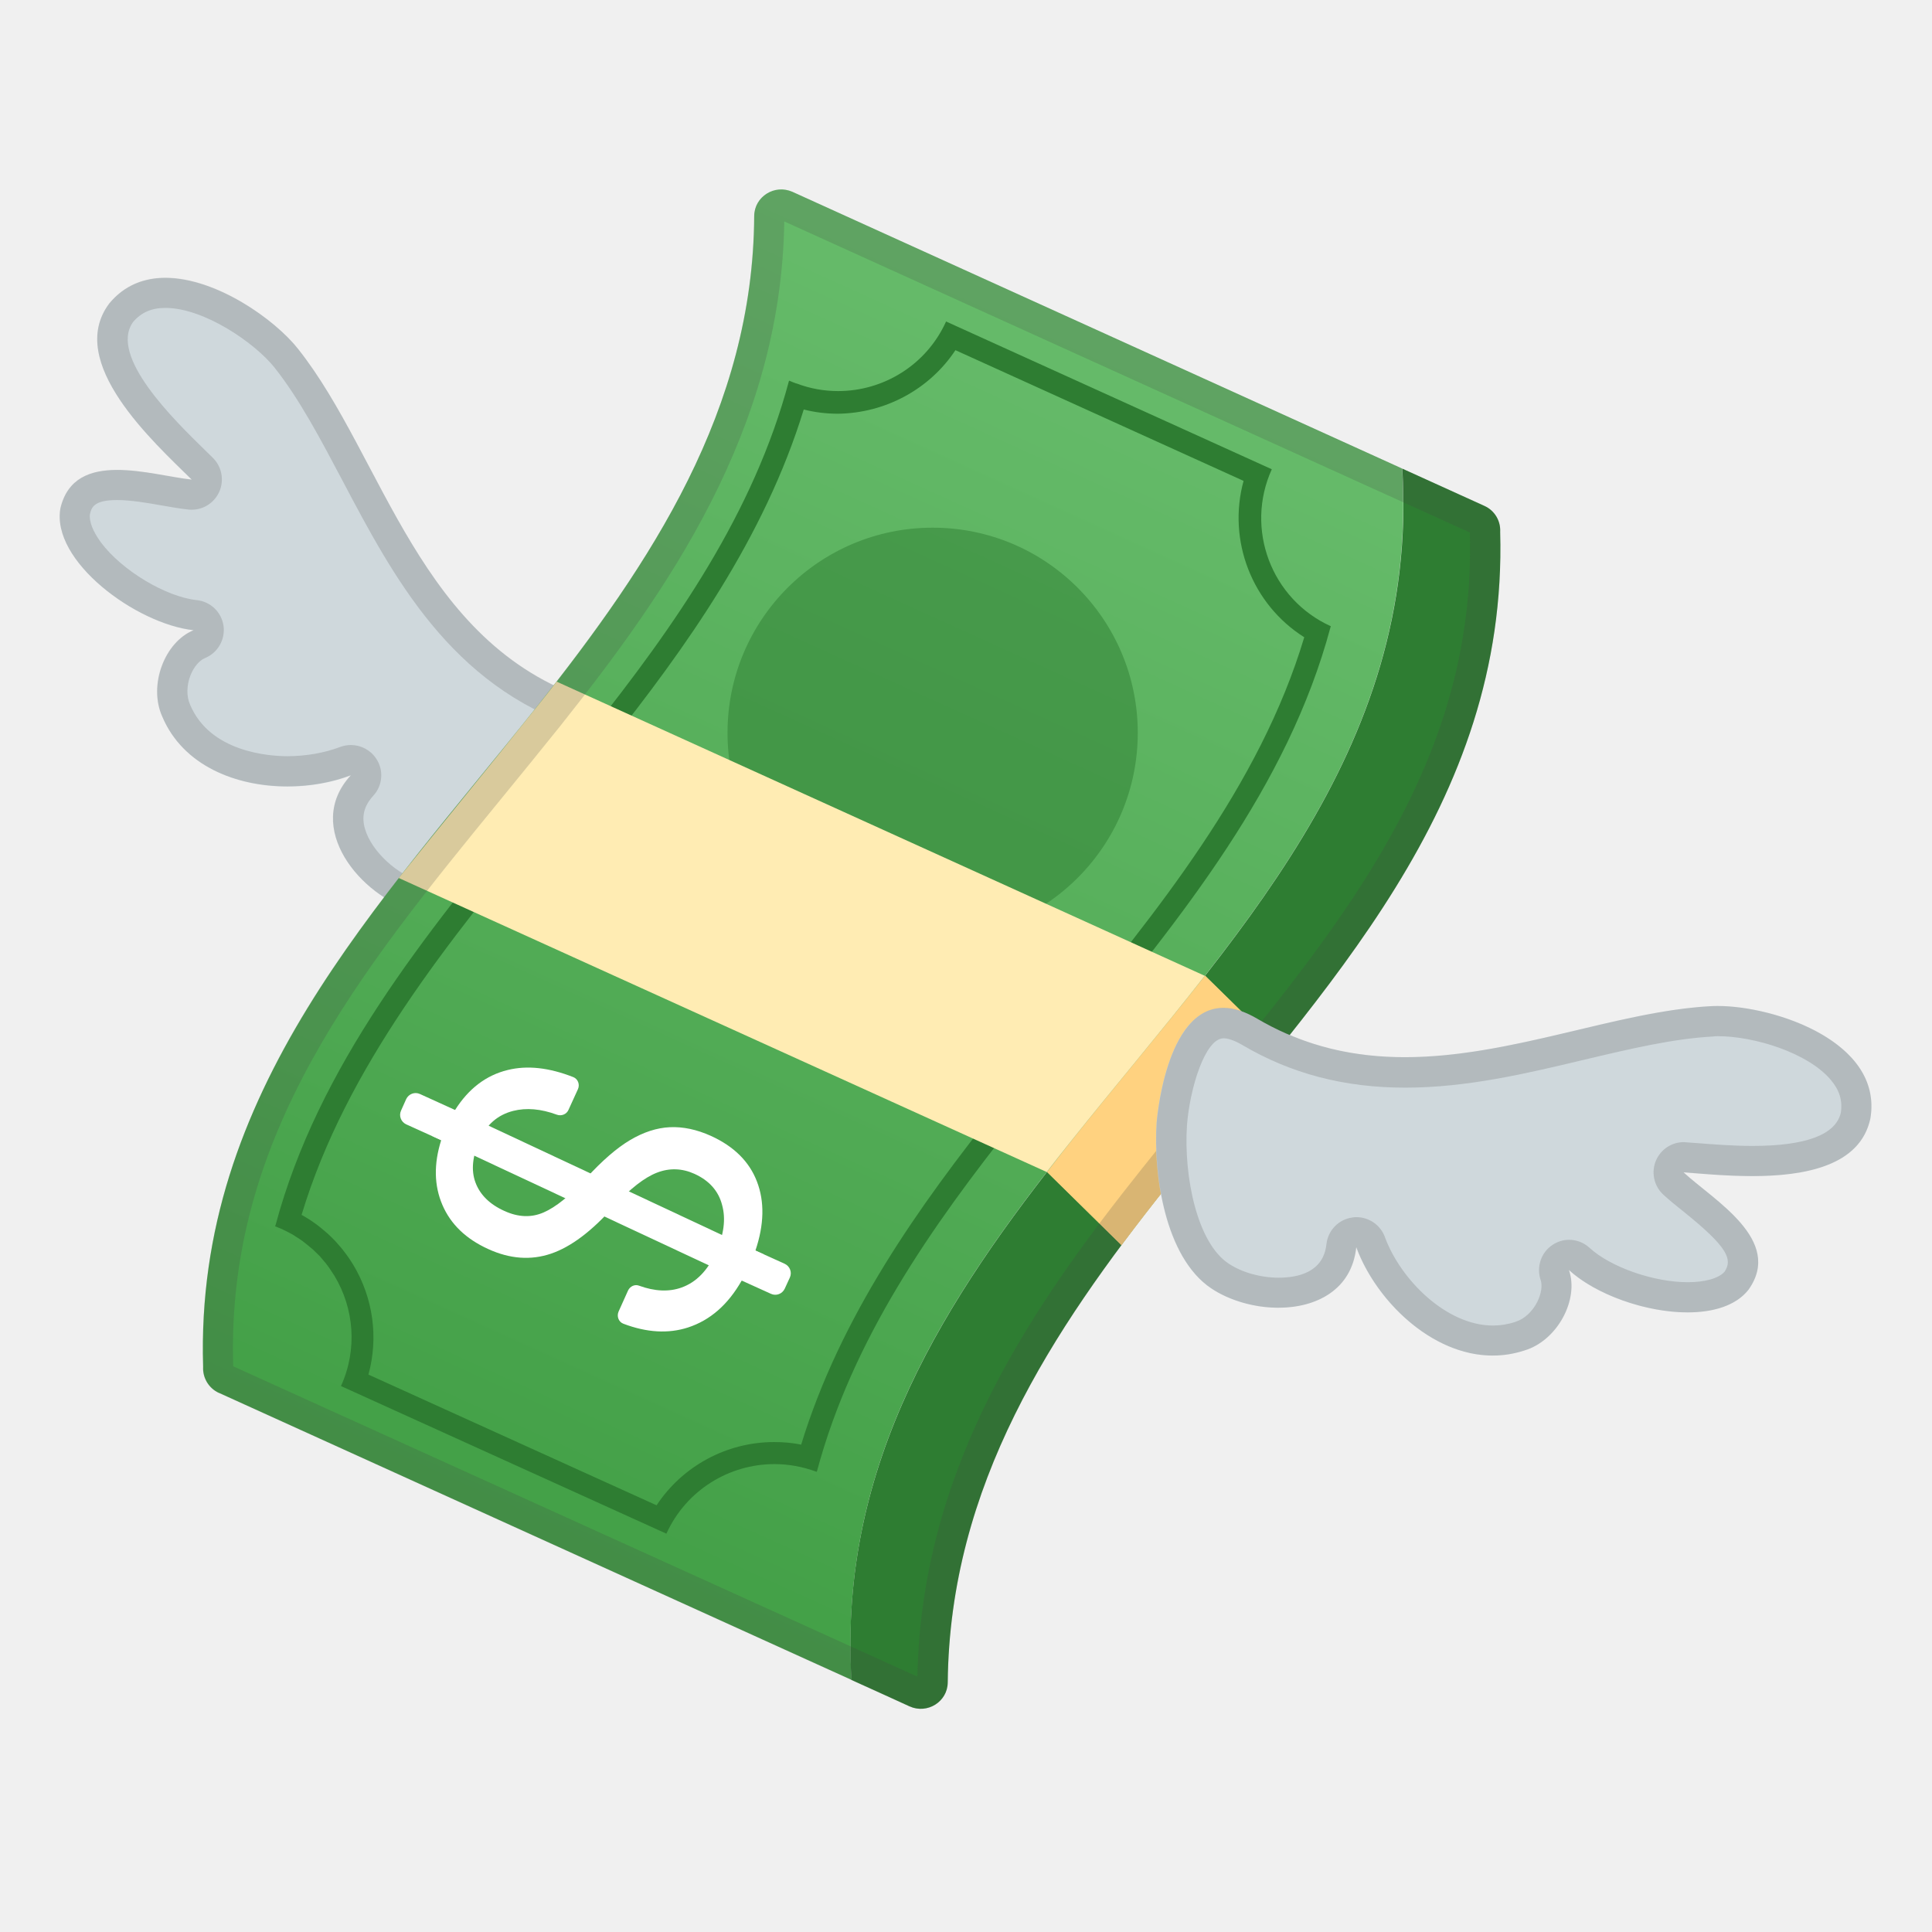
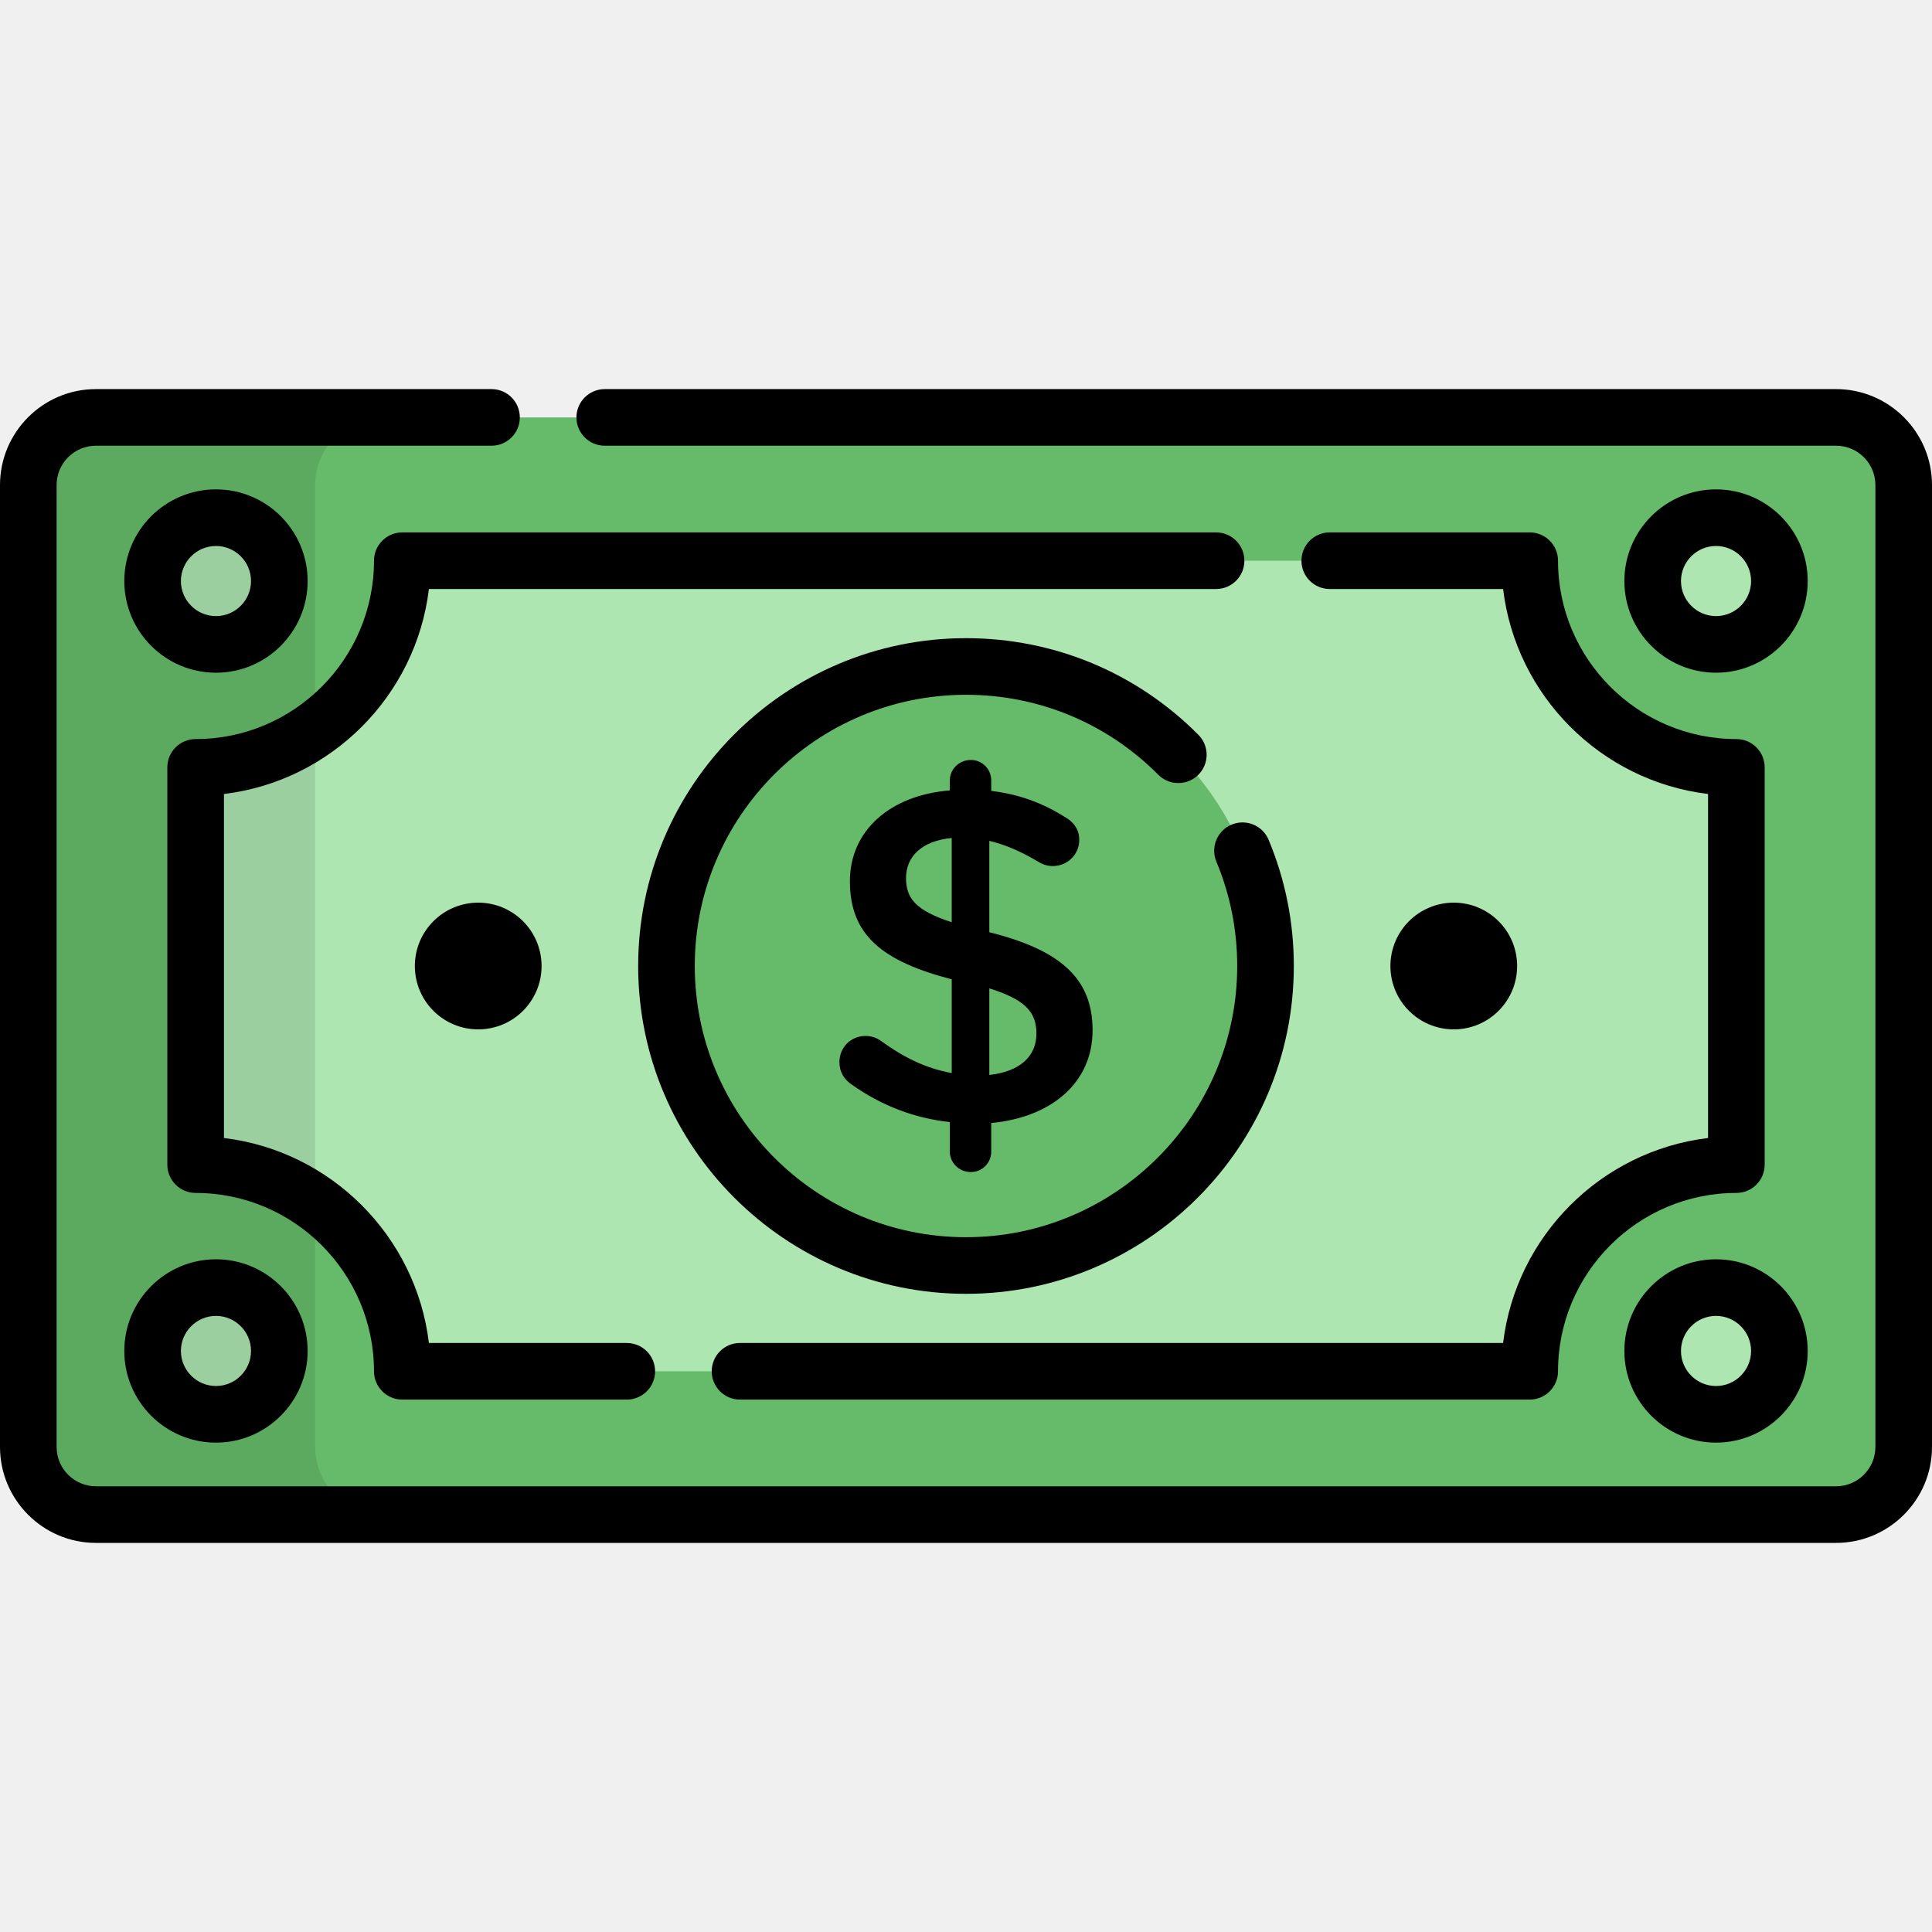
- <svg xmlns="http://www.w3.org/2000/svg" xmlns:xlink="http://www.w3.org/1999/xlink" enable-background="new 0 0 128 128" viewBox="0 0 128 128">
-   <linearGradient id="a">
-     <stop offset="0" stop-color="#43a047" />
-     <stop offset=".999" stop-color="#66bb6a" />
-   </linearGradient>
-   <linearGradient id="b" gradientTransform="matrix(.9107 .4132 -.4132 .9107 35.127 -35.955)" gradientUnits="userSpaceOnUse" x1="41.675" x2="41.675" xlink:href="#a" y1="37.183" y2="37.183" />
-   <linearGradient id="c" gradientTransform="matrix(.9107 .4132 -.4132 .9107 35.127 -35.955)" gradientUnits="userSpaceOnUse" x1="56.665" x2="56.665" xlink:href="#a" y1="125.3" y2="37.567" />
-   <path d="m12.7 31.78c-2.69-.28-7.75-2.06-8.69 1.89-.64 3.5 5 7.67 8.82 8.09-1.92.78-3.01 3.65-2.07 5.73 1.99 4.7 8.4 5.45 12.49 3.88-3.17 3.43.64 8.04 4.26 9.02s8.32-2.17 10.65-4.48c0 0 7.33-7.41.81-9.57-11.2-3.71-13.53-16.01-19.19-23.18-2.22-2.84-9.14-7.17-12.54-3.05-2.93 3.89 2.96 9.2 5.46 11.67z" fill="#cfd8dc" />
-   <path d="m10.96 20.4c2.56 0 5.94 2.32 7.25 3.98 1.64 2.08 3.01 4.68 4.47 7.44 3.36 6.37 7.17 13.59 15.66 16.4.77.26 1.21.57 1.3.95.3 1.24-1.49 3.89-2.89 5.31-2.04 2.03-5.37 4.09-7.79 4.09-.33 0-.64-.04-.92-.11-1.7-.46-3.43-2.05-3.86-3.55-.24-.83-.06-1.52.55-2.19.63-.68.71-1.71.18-2.48-.38-.56-1.01-.88-1.66-.88-.24 0-.48.04-.72.13-1.02.39-2.26.61-3.49.61-1.17 0-5.11-.25-6.44-3.4-.01-.02-.01-.03-.02-.05-.23-.52-.22-1.25.04-1.91.22-.55.59-.99.96-1.14.85-.35 1.35-1.22 1.23-2.13-.13-.91-.85-1.61-1.77-1.71-2.06-.22-4.97-1.97-6.35-3.82-.53-.72-.8-1.4-.73-1.88.11-.47.29-.93 1.8-.93.92 0 2.01.19 2.97.36.62.11 1.21.21 1.76.27.07.01.14.01.21.01.77 0 1.47-.44 1.81-1.15.36-.77.2-1.68-.4-2.28l-.49-.48c-2.09-2.04-6.43-6.27-4.8-8.53.54-.63 1.22-.93 2.14-.93m0-2c-1.4 0-2.71.48-3.72 1.7-2.93 3.9 2.95 9.2 5.46 11.67-1.33-.14-3.23-.64-4.94-.64-1.75 0-3.28.53-3.76 2.53-.64 3.5 5 7.67 8.82 8.09-1.92.78-3.01 3.65-2.07 5.73 1.38 3.26 4.9 4.62 8.29 4.62 1.49 0 2.95-.26 4.2-.74-3.17 3.43.64 8.04 4.26 9.02.47.13.95.18 1.45.18 3.35 0 7.17-2.65 9.2-4.67 0 0 7.33-7.41.81-9.57-11.2-3.71-13.53-16.01-19.19-23.18-1.56-1.99-5.46-4.74-8.81-4.74z" fill="#424242" opacity=".2" />
-   <path d="m57.68 15.11.07.03" fill="url(#b)" />
-   <path d="m70.82 75.78c10.68-13.43 23.21-25.84 22.08-44.73l-.08-.04-40.32-18.3c-1.17-.53-2.52.31-2.53 1.6-.07 12.82-6.82 22.98-14.42 32.54-10.46 13.15-22.65 25.46-22.09 43.7-.04.71.35 1.41 1.04 1.73h.01c5.33 2.42 31.07 14.1 39.34 17.85 1.56.71 2.49 1.13 2.56 1.16l.01.01c-.88-14.41 6.25-25.27 14.4-35.52z" fill="url(#c)" />
-   <path d="m63.3 23.2 19.09 8.66c-1.08 3.94.55 8.17 4.02 10.36-2.95 9.85-9.75 18.17-16.33 26.22l-.07.08c-1.27 1.56-2.59 3.17-3.86 4.77-5.27 6.62-10.47 13.91-13.07 22.42-.59-.12-1.18-.17-1.79-.17-3.16 0-6.08 1.6-7.79 4.19l-19.09-8.66c.67-2.44.32-5.07-1.01-7.28-.06-.09-.12-.19-.18-.28l-.05-.08c-.07-.1-.14-.2-.21-.3-.08-.11-.17-.22-.25-.33-.08-.1-.17-.21-.29-.34-.08-.09-.15-.18-.23-.26-.15-.16-.31-.31-.47-.46-.08-.07-.16-.14-.28-.24-.14-.12-.28-.23-.42-.34-.09-.07-.18-.13-.28-.2-.14-.1-.29-.2-.48-.31-.08-.05-.16-.1-.24-.14-.01-.01-.03-.01-.04-.02 2.96-9.82 9.74-18.12 16.31-26.16l.07-.08c1.27-1.56 2.59-3.17 3.86-4.77 5.24-6.59 10.42-13.84 13.03-22.35.74.19 1.5.28 2.27.28 3.16-.04 6.08-1.64 7.78-4.21m-.62-1.9c-1.31 2.9-4.17 4.61-7.15 4.61-.92 0-1.86-.16-2.77-.51v.01c-.16-.06-.32-.12-.48-.19l-.01.02c-2.33 8.73-7.51 16.17-13.19 23.3-1.29 1.62-2.6 3.23-3.92 4.83-7.05 8.62-14.08 17.25-16.91 27.82l-.03.05c.01 0 .01 0 .02.01.14.06.29.12.44.18.03.01.05.03.08.04.19.09.37.18.55.28.08.04.15.09.23.14.13.08.25.16.37.24.08.05.16.11.23.17.12.09.24.19.36.29.08.07.16.13.24.2.14.13.27.26.4.39.08.08.15.16.22.25s.15.17.22.26.14.19.21.28l.18.27c.06.1.13.19.19.29 1.29 2.14 1.54 4.86.43 7.3l21.56 9.78c1.32-2.9 4.17-4.61 7.16-4.61.93 0 1.87.17 2.79.51l.03-.04v-.01c2.34-8.71 7.52-16.13 13.19-23.26 1.29-1.62 2.6-3.23 3.92-4.83 7.05-8.62 14.08-17.25 16.91-27.82.01-.02.01-.04.02-.06-3.95-1.79-5.7-6.45-3.91-10.4z" fill="#2e7d32" />
-   <g fill="#fff">
-     <path d="m46.01 77.77c-.82-.37-1.65-.4-2.48-.08s-1.78 1.06-2.86 2.23c-1.45 1.64-2.84 2.69-4.17 3.14s-2.72.35-4.16-.31c-1.47-.67-2.48-1.64-3.03-2.92s-.58-2.71-.08-4.29l-2.32-1.05c-.34-.16-.5-.56-.34-.91l.34-.76c.16-.34.56-.5.91-.34l2.33 1.06c.89-1.41 2.05-2.3 3.49-2.65 1.29-.32 2.73-.16 4.34.47.31.12.45.49.31.8l-.63 1.38c-.13.29-.47.42-.77.31-1.06-.39-2.02-.47-2.89-.25-1.02.26-1.76.9-2.22 1.92-.48 1.07-.58 2.01-.28 2.82s.94 1.45 1.92 1.89c.92.42 1.78.45 2.59.1s1.75-1.11 2.82-2.27c1.06-1.16 2.04-2.01 2.92-2.53s1.76-.81 2.63-.85 1.78.15 2.73.58c1.51.69 2.53 1.69 3.04 3.02s.48 2.85-.1 4.57l1.94.88c.34.16.5.56.34.91l-.34.74c-.16.34-.56.5-.91.34l-1.94-.88c-.91 1.6-2.09 2.63-3.56 3.11-1.3.42-2.73.34-4.28-.25-.32-.12-.45-.49-.32-.8l.63-1.4c.13-.28.45-.43.73-.32 1.04.38 1.99.42 2.82.12.97-.35 1.72-1.12 2.27-2.32.53-1.17.67-2.22.41-3.15-.24-.93-.86-1.62-1.83-2.06z" />
-     <path d="m50.61 83.11-1.47 1.74-19.85-9.28-.67-.31 1.53-1.72 19.88 9.31z" />
-   </g>
-   <g fill="#2e7d32">
-     <circle cx="61.79" cy="48.55" opacity=".5" r="13.59" />
-     <path d="m35.54 46.86c4.28-5.38 8.29-10.95 10.99-17.07-2.7 6.11-6.7 11.66-10.97 17.04-6.68 8.4-14.07 16.46-18.4 25.93 4.32-9.47 11.71-17.51 18.38-25.9z" />
-     <path d="m92.76 31.02-36.55-16.58 36.46 16.54z" />
-     <path d="m77.28 78.63c10.44-13.13 22.62-25.21 22.11-43.39.04-.71-.35-1.41-1.04-1.72-.01 0-.02 0-.02-.01l-5.42-2.46c1.13 18.88-11.4 31.3-22.08 44.73-8.15 10.24-15.28 21.11-14.42 35.52 1.51.68 2.82 1.28 3.85 1.75 1.17.53 2.52-.3 2.53-1.59.13-13.06 6.87-23.25 14.49-32.83z" />
-   </g>
-   <path d="m36.88 45.16c-.46.6-.9 1.15-1.36 1.73-3 3.77-6.26 7.72-9.1 11.28l42.93 19.48c.48-.62.97-1.25 1.47-1.87 2.97-3.73 6.08-7.39 9-11.13z" fill="#ffecb3" />
-   <path d="m79.84 64.64c-2.93 3.74-6.04 7.4-9.01 11.14-.49.62-.98 1.24-1.46 1.87l4.93 4.85c.97-1.3 1.97-2.59 2.99-3.87 2.45-3.08 5-6.11 7.46-9.17z" fill="#ffecb3" />
-   <path d="m79.84 64.64c-2.93 3.74-6.04 7.4-9.01 11.14-.49.62-.98 1.24-1.46 1.87l4.93 4.85c.97-1.3 1.97-2.59 2.99-3.87 2.45-3.08 5-6.11 7.46-9.17z" fill="#ffb74d" opacity=".5" />
-   <path d="m51.96 14.67 40.06 18.18h.01c.01.01.03.01.04.02l5.31 2.41v.01c.43 15.1-8.33 25.76-17.59 37.05-1.35 1.64-2.74 3.34-4.09 5.03-7.09 8.91-14.65 19.58-14.92 33.71l-3.57-1.62-1.46-.66-1.1-.5-39.2-17.78v-.02c-.47-15.28 8.4-26.13 17.79-37.62 1.27-1.56 2.59-3.17 3.87-4.77 7.08-8.92 14.65-19.58 14.85-33.44m-.21-2.11c-.94 0-1.78.74-1.79 1.76-.07 12.82-6.82 22.98-14.42 32.54-10.46 13.15-22.65 25.46-22.09 43.7-.04.71.35 1.41 1.04 1.73h.01c5.33 2.42 31.07 14.1 39.34 17.85 1.56.71 2.49 1.13 2.56 1.16l.01.01c1.51.68 2.82 1.28 3.85 1.75.24.11.5.16.74.16.93 0 1.78-.73 1.79-1.75.14-13.06 6.87-23.25 14.49-32.83 10.44-13.14 22.62-25.22 22.11-43.4.04-.71-.35-1.41-1.04-1.72-.01 0-.02 0-.02-.01l-5.42-2.46-.08-.04-40.32-18.3c-.26-.1-.51-.15-.76-.15z" fill="#424242" opacity=".2" />
-   <path d="m123.92 74.09c.87-5.28-6.95-7.63-10.55-7.43-9.12.47-19.91 6.81-30.08.83-5.92-3.48-6.67 6.91-6.67 6.91-.21 3.28.51 8.89 3.64 10.97 3.12 2.08 9.1 1.9 9.59-2.74 1.51 4.11 6.3 8.44 11.15 6.84 2.18-.66 3.62-3.37 2.94-5.33 2.83 2.61 9.69 4.1 11.9 1.31 2.35-3.3-2.32-5.94-4.3-7.78 3.51.26 11.38 1.19 12.38-3.58z" fill="#cfd8dc" />
-   <path d="m113.81 68.65c2.42 0 5.97 1.1 7.48 2.89.58.68.79 1.37.67 2.18-.34 1.46-2.31 2.2-5.86 2.2-1.34 0-2.66-.11-3.72-.19l-.68-.05c-.05 0-.1-.01-.15-.01-.79 0-1.51.47-1.83 1.2-.34.78-.15 1.69.47 2.27.4.37.87.75 1.36 1.14 2.95 2.37 3.24 3.16 2.71 3.97-.38.44-1.29.7-2.44.7-2.26 0-5.12-1-6.51-2.28-.38-.35-.87-.53-1.35-.53-.38 0-.76.11-1.09.33-.77.5-1.09 1.46-.8 2.33.13.38.04.94-.23 1.47-.32.63-.86 1.12-1.4 1.29-.02 0-.03.01-.05.02-.48.16-.98.24-1.48.24-3.09 0-6.13-3.05-7.16-5.87-.29-.79-1.05-1.31-1.88-1.31-.08 0-.16 0-.25.02-.92.11-1.64.85-1.74 1.77-.2 1.84-1.84 2.22-3.17 2.22-1.2 0-2.44-.35-3.32-.94-2.08-1.38-2.97-5.76-2.75-9.15.18-2.41 1.19-5.77 2.43-5.77.22 0 .61.08 1.23.44 3.24 1.91 6.77 2.83 10.8 2.83 4.09 0 8.04-.94 11.86-1.85 3.03-.72 5.9-1.4 8.55-1.54.08-.02.18-.02.3-.02m0-2c-.15 0-.29 0-.43.01-6.23.32-13.24 3.38-20.3 3.38-3.27 0-6.56-.66-9.78-2.56-.85-.5-1.59-.71-2.24-.71-3.88 0-4.43 7.63-4.43 7.63-.21 3.28.51 8.89 3.64 10.97 1.21.8 2.85 1.27 4.43 1.27 2.5 0 4.86-1.17 5.16-4.01 1.29 3.51 4.98 7.18 9.04 7.18.69 0 1.4-.11 2.11-.34 2.18-.66 3.62-3.37 2.94-5.33 1.76 1.62 5.08 2.81 7.86 2.81 1.7 0 3.2-.44 4.03-1.5 2.35-3.3-2.32-5.94-4.3-7.78 1.17.09 2.82.25 4.55.25 3.44 0 7.16-.65 7.83-3.83.84-5.08-6.36-7.44-10.11-7.44z" fill="#424242" opacity=".2" />
+ <svg xmlns="http://www.w3.org/2000/svg" viewBox="0 0 511.999 511.999" style="enable-background:new 0 0 511.999 511.999" xml:space="preserve">
+   <path style="fill:#66bb6a" d="M486.576 110.618H25.423c-9.897 0-17.921 8.024-17.921 17.921V383.46c0 9.897 8.024 17.921 17.921 17.921h461.152c9.897 0 17.921-8.024 17.921-17.921V128.539c.002-9.898-8.022-17.921-17.92-17.921z" />
+   <path style="fill:#ade6b0" d="M460.154 308.636V203.362c-30.247 0-54.767-24.52-54.767-54.767H106.613c0 30.247-24.52 54.767-54.767 54.767v105.275c30.247 0 54.767 24.52 54.767 54.767h298.774c0-30.247 24.52-54.768 54.767-54.768z" />
+   <circle style="fill:#ade6b0" cx="454.762" cy="153.977" r="16.791" />
+   <circle style="fill:#ade6b0" cx="57.234" cy="153.977" r="16.791" />
+   <circle style="fill:#ade6b0" cx="454.762" cy="358.018" r="16.791" />
+   <circle style="fill:#ade6b0" cx="57.234" cy="358.018" r="16.791" />
+   <circle style="fill:#66bb6a" cx="256.003" cy="256.003" r="79.38" />
+   <path style="opacity:.1;enable-background:new" d="M83.521 383.46V128.539c0-9.898 8.024-17.921 17.921-17.921H25.423c-9.898 0-17.921 8.024-17.921 17.921V383.46c0 9.897 8.024 17.921 17.921 17.921h76.019c-9.897 0-17.921-8.024-17.921-17.921z" />
+   <path d="M486.577 103.116H160.265a7.502 7.502 0 0 0 0 15.004h326.311c5.745 0 10.42 4.674 10.42 10.42v254.92c0 5.745-4.674 10.42-10.42 10.42H25.423c-5.745 0-10.42-4.674-10.42-10.42V128.539c0-5.745 4.674-10.42 10.42-10.42h104.834a7.502 7.502 0 0 0 0-15.004H25.423C11.405 103.116 0 114.521 0 128.539V383.46c0 14.018 11.405 25.423 25.423 25.423h461.152c14.018 0 25.423-11.405 25.423-25.423V128.539c.002-14.018-11.403-25.423-25.421-25.423z" />
+   <path d="M188.609 363.405a7.502 7.502 0 0 0 7.502 7.502h209.277a7.502 7.502 0 0 0 7.502-7.502c0-26.062 21.203-47.266 47.266-47.266a7.502 7.502 0 0 0 7.502-7.502V203.362a7.502 7.502 0 0 0-7.502-7.502c-26.062 0-47.266-21.203-47.266-47.266a7.502 7.502 0 0 0-7.502-7.502H352.4a7.502 7.502 0 0 0 0 15.004h45.935c3.419 28.353 25.965 50.9 54.318 54.318v91.17c-28.353 3.419-50.9 25.965-54.318 54.318H196.111a7.503 7.503 0 0 0-7.502 7.503zM322.392 141.092H106.613a7.502 7.502 0 0 0-7.502 7.502c0 26.062-21.203 47.266-47.266 47.266a7.502 7.502 0 0 0-7.502 7.502v105.276a7.502 7.502 0 0 0 7.502 7.502c26.062 0 47.266 21.203 47.266 47.266a7.502 7.502 0 0 0 7.502 7.502h59.491a7.502 7.502 0 0 0 0-15.004h-52.438c-3.419-28.353-25.965-50.9-54.318-54.318v-91.17c28.353-3.419 50.9-25.965 54.318-54.318h208.726a7.504 7.504 0 0 0 0-15.006z" />
+   <path d="M454.767 129.688c-13.395 0-24.294 10.898-24.294 24.293s10.899 24.294 24.294 24.294 24.293-10.899 24.293-24.294-10.898-24.293-24.293-24.293zm0 33.583c-5.122 0-9.29-4.168-9.29-9.29 0-5.122 4.168-9.289 9.29-9.289 5.122 0 9.289 4.167 9.289 9.289s-4.167 9.29-9.289 9.29zM57.233 178.274c13.395 0 24.293-10.899 24.293-24.294s-10.898-24.293-24.293-24.293-24.294 10.898-24.294 24.293 10.899 24.294 24.294 24.294zm0-33.582c5.122 0 9.289 4.167 9.289 9.289s-4.167 9.29-9.289 9.29-9.29-4.168-9.29-9.29c0-5.122 4.168-9.289 9.29-9.289zM454.767 333.724c-13.395 0-24.294 10.899-24.294 24.294s10.899 24.293 24.294 24.293 24.293-10.898 24.293-24.293-10.898-24.294-24.293-24.294zm0 33.583c-5.122 0-9.29-4.167-9.29-9.289s4.168-9.29 9.29-9.29c5.122 0 9.289 4.168 9.289 9.29s-4.167 9.289-9.289 9.289zM57.233 382.311c13.395 0 24.293-10.898 24.293-24.293s-10.898-24.294-24.293-24.294-24.294 10.899-24.294 24.294 10.899 24.293 24.294 24.293zm0-33.584c5.122 0 9.289 4.168 9.289 9.29s-4.167 9.289-9.289 9.289-9.29-4.167-9.29-9.289 4.168-9.29 9.29-9.29z" />
+   <circle cx="126.731" cy="256.003" r="16.791" />
+   <circle cx="385.265" cy="256.003" r="16.791" />
+   <path d="M326.386 218.53a7.502 7.502 0 0 0-4.034 9.812c3.663 8.777 5.52 18.082 5.52 27.657 0 39.632-32.242 71.874-71.873 71.874-39.632 0-71.874-32.242-71.874-71.874 0-39.631 32.242-71.873 71.874-71.873 19.265 0 37.359 7.524 50.952 21.187 2.922 2.938 7.672 2.95 10.609.027s2.95-7.672.027-10.609c-16.429-16.514-38.301-25.609-61.588-25.609-47.905 0-86.877 38.973-86.877 86.876 0 47.905 38.973 86.877 86.877 86.877 47.904 0 86.876-38.973 86.876-86.877 0-11.568-2.247-22.818-6.678-33.435a7.499 7.499 0 0 0-9.811-4.033z" />
+   <path d="M257.261 310.602a5.382 5.382 0 0 0 5.422-5.422v-7.566c16.015-1.513 26.861-10.719 26.861-24.591 0-13.493-8.197-21.185-27.364-25.976v-24.212c4.288 1.009 8.574 2.901 12.988 5.548 1.261.757 2.522 1.135 3.783 1.135 3.909 0 7.063-3.026 7.063-6.936 0-3.027-1.766-4.918-3.783-6.053-5.801-3.657-12.106-6.053-19.547-6.936v-2.775a5.382 5.382 0 0 0-5.422-5.422c-3.027 0-5.548 2.397-5.548 5.422v2.648c-15.764 1.261-26.483 10.593-26.483 24.086 0 14.251 8.576 21.186 26.987 25.977v24.843c-6.936-1.261-12.736-4.162-18.664-8.45-1.134-.882-2.648-1.387-4.162-1.387-3.909 0-6.935 3.027-6.935 6.936 0 2.648 1.261 4.666 3.405 6.053 7.692 5.421 16.393 8.826 25.851 9.835v7.818c-.001 3.029 2.521 5.425 5.548 5.425zm4.919-48.675c9.71 3.026 12.483 6.431 12.483 11.98 0 6.052-4.412 10.087-12.483 10.97v-22.95zm-22.07-29.256c0-5.548 4.035-9.836 12.106-10.594v22.321c-9.709-3.152-12.106-6.432-12.106-11.727z" />
</svg>
